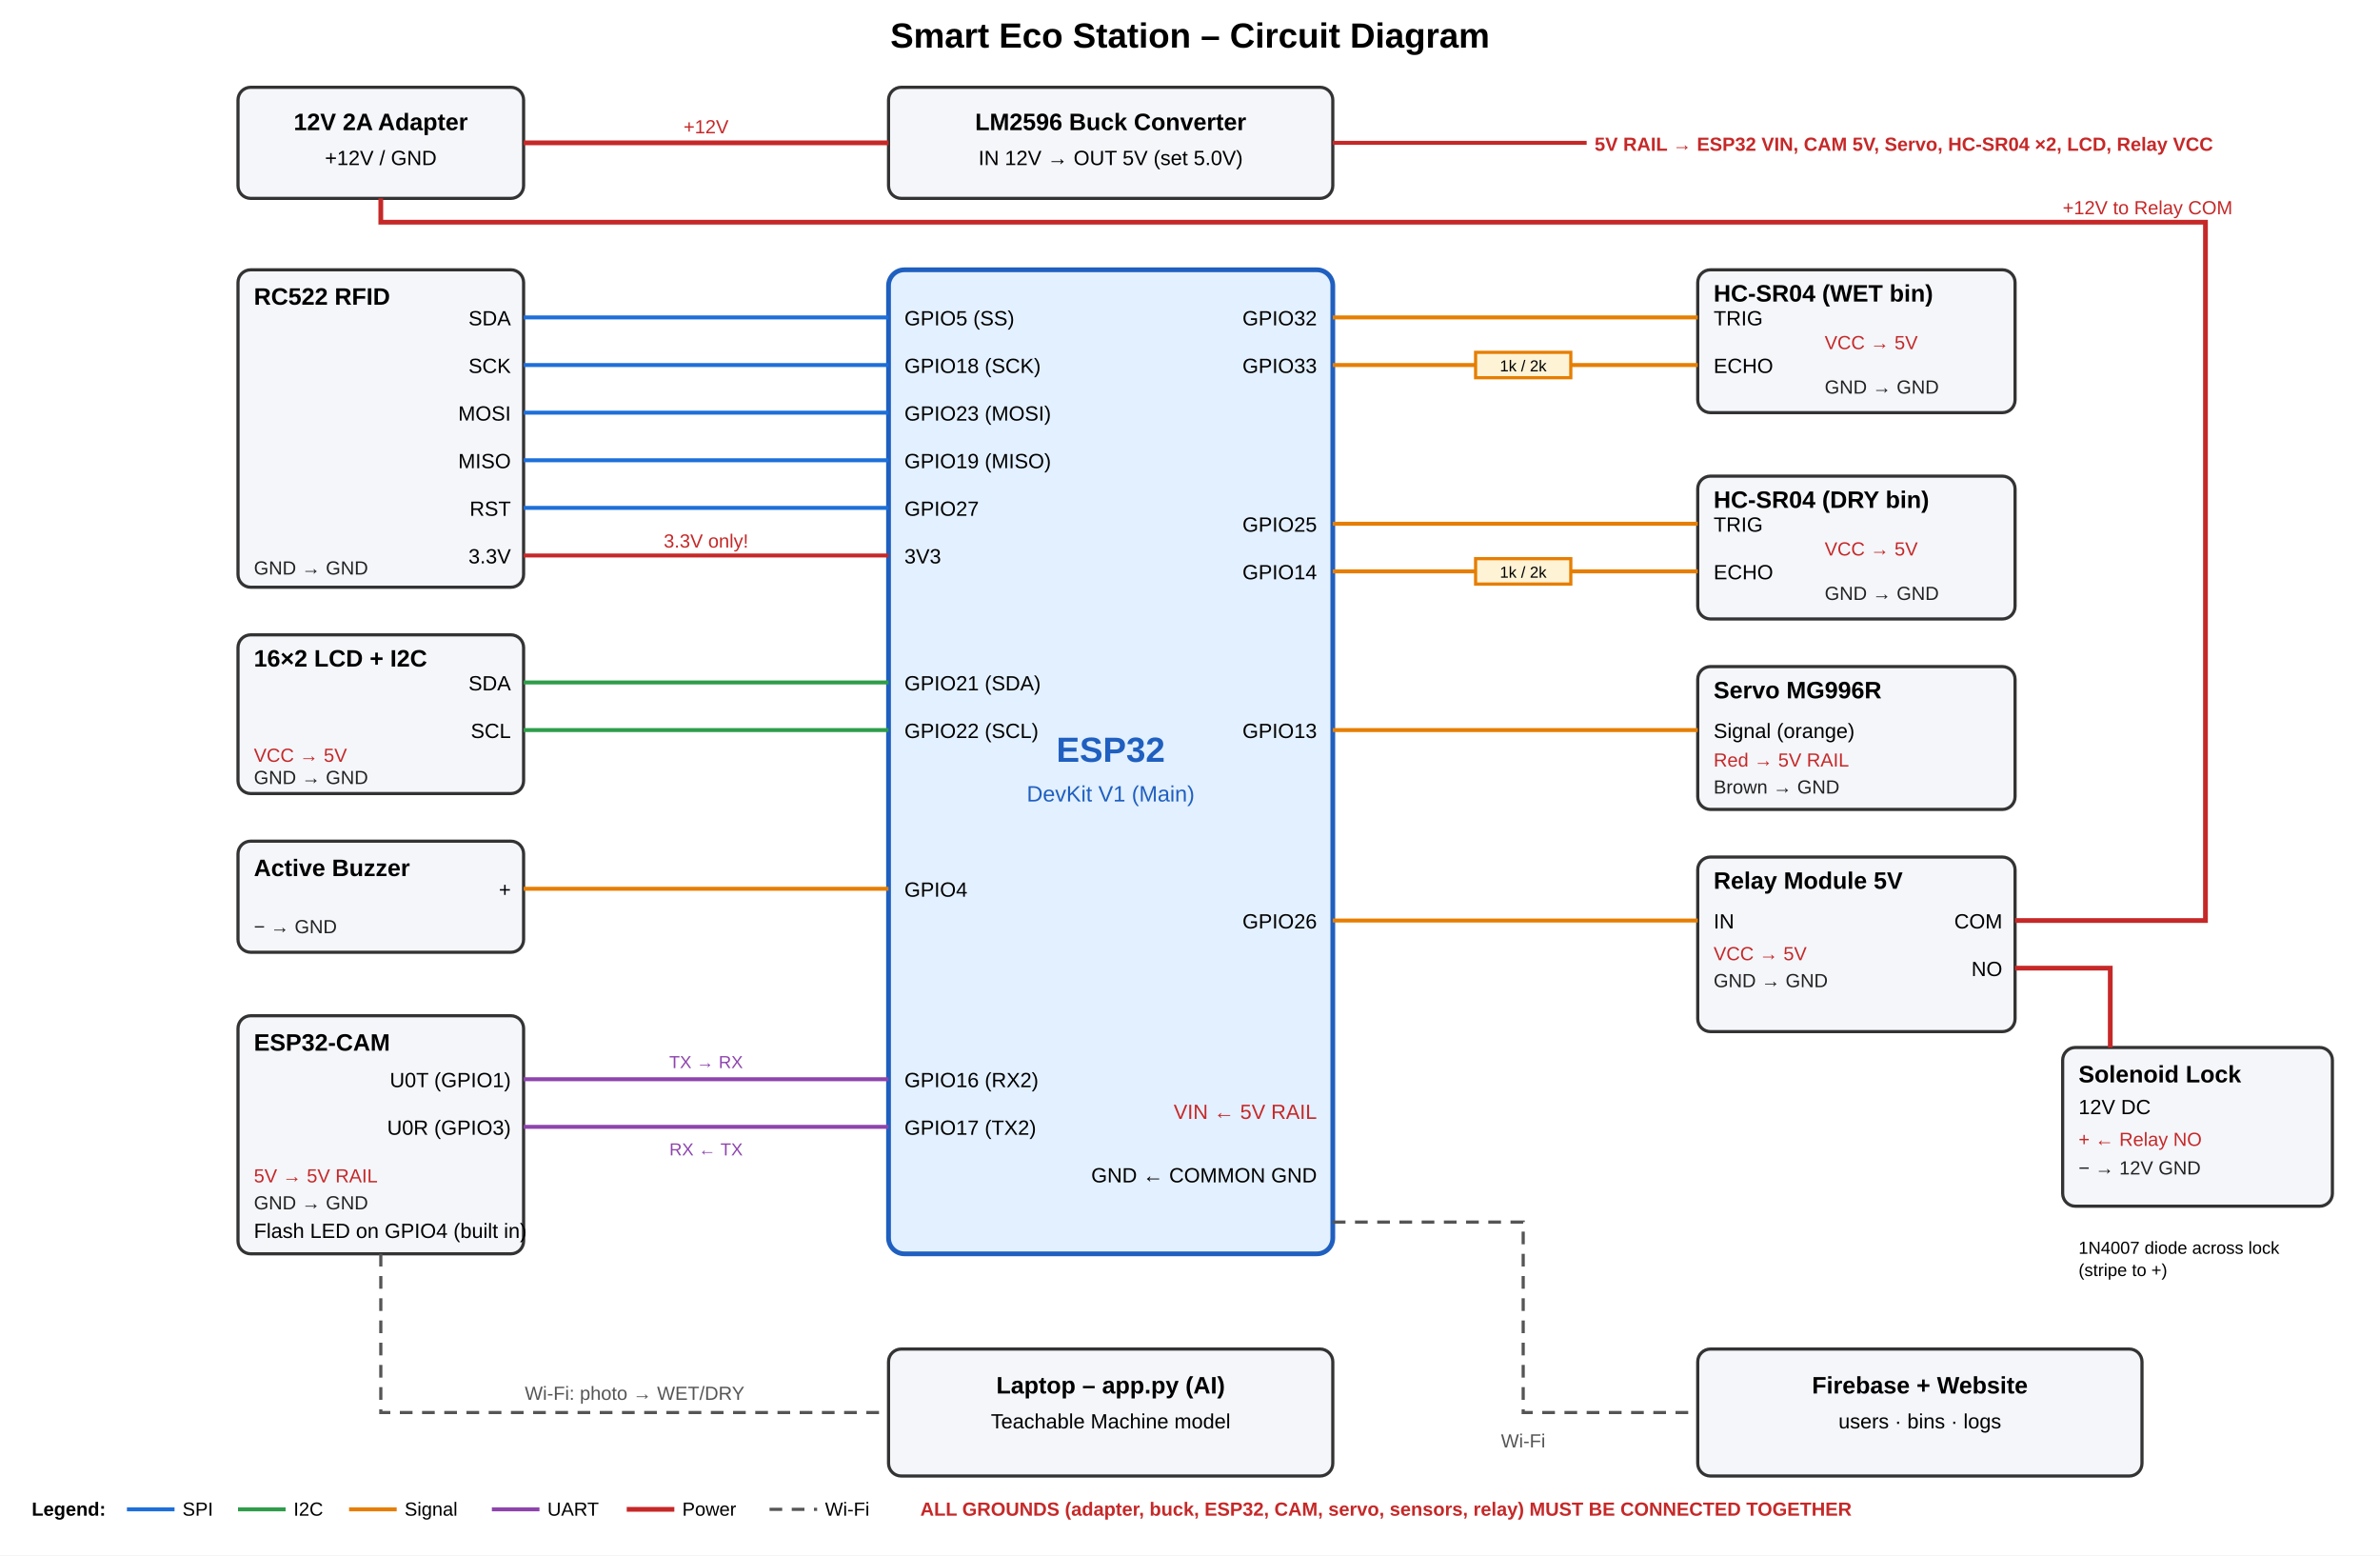
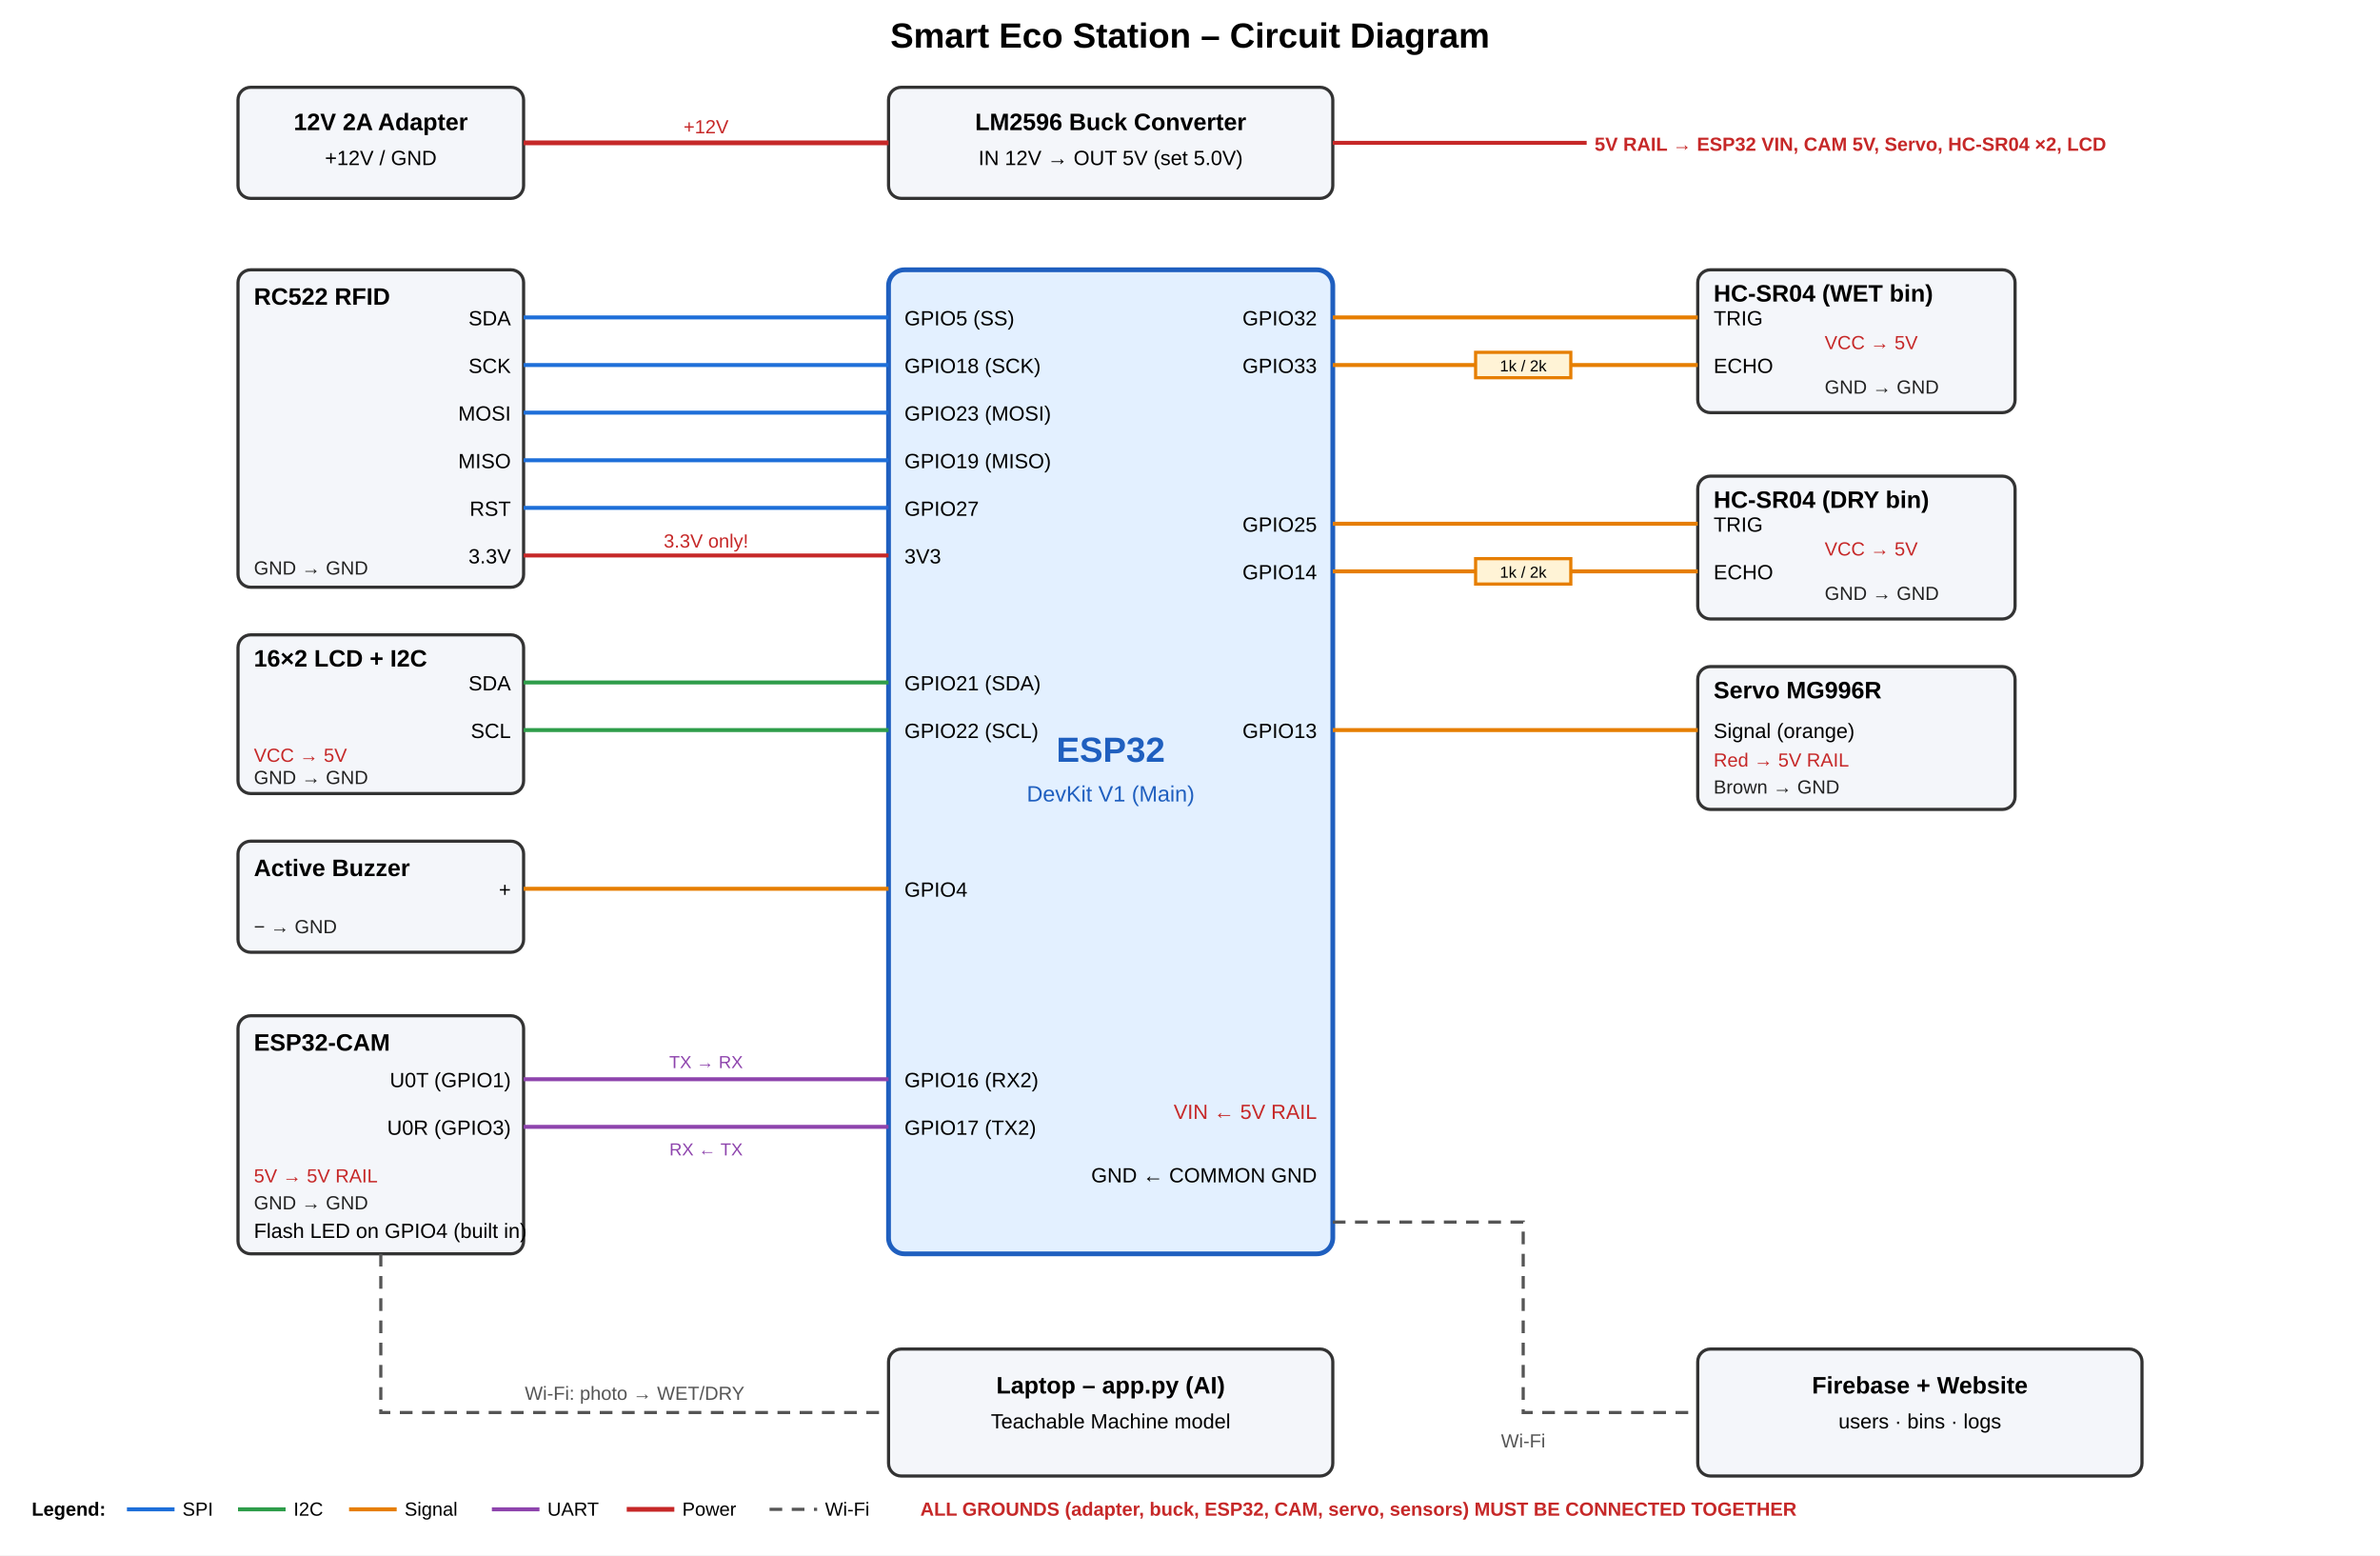
<svg xmlns="http://www.w3.org/2000/svg" viewBox="0 0 1500 980" font-family="Arial, Helvetica, sans-serif" font-size="14">
  <rect width="1500" height="980" fill="#ffffff" />
  <text x="750" y="30" text-anchor="middle" font-size="22" font-weight="bold">Smart Eco Station – Circuit Diagram</text>
  <style>
    .box { fill:#f4f6fa; stroke:#333; stroke-width:2; rx:8; }
    .mcu { fill:#e3f0ff; stroke:#1f5fbf; stroke-width:3; }
    .title { font-weight:bold; font-size:15px; }
    .pin { font-size:13px; }
    .pwr { font-size:12px; fill:#c62828; }
    .gnd { font-size:12px; fill:#222; }
    .spi { stroke:#1e6fd9; stroke-width:2.5; fill:none; }
    .i2c { stroke:#2e9d4a; stroke-width:2.5; fill:none; }
    .sig { stroke:#e67e00; stroke-width:2.5; fill:none; }
    .uart { stroke:#8e44ad; stroke-width:2.5; fill:none; }
    .p12 { stroke:#c62828; stroke-width:3; fill:none; }
    .p5  { stroke:#c62828; stroke-width:2.5; fill:none; stroke-dasharray:0; }
    .wifi { stroke:#555; stroke-width:2; fill:none; stroke-dasharray:8 6; }
    .dot { fill:#333; }
  </style>
  <rect class="box" x="150" y="55" width="180" height="70" />
  <text class="title" x="240" y="82" text-anchor="middle">12V 2A Adapter</text>
  <text class="pin" x="240" y="104" text-anchor="middle">+12V / GND</text>
  <rect class="box" x="560" y="55" width="280" height="70" />
  <text class="title" x="700" y="82" text-anchor="middle">LM2596 Buck Converter</text>
  <text class="pin" x="700" y="104" text-anchor="middle">IN 12V  →  OUT 5V (set 5.0V)</text>
  <path class="p12" d="M330 90 H560" />
  <text class="pwr" x="445" y="84" text-anchor="middle">+12V</text>
  <path class="p5" d="M840 90 H1000" />
-   <text class="pwr" x="1005" y="95" font-size="14" font-weight="bold">5V RAIL → ESP32 VIN, CAM 5V, Servo, HC-SR04 ×2, LCD, Relay VCC</text>
-   <path class="p12" d="M240 125 V140 H1390 V555" />
-   <text class="pwr" x="1300" y="135">+12V to Relay COM</text>
+   <text class="pwr" x="1005" y="95" font-size="14" font-weight="bold">5V RAIL → ESP32 VIN, CAM 5V, Servo, HC-SR04 ×2, LCD</text>
  <rect class="mcu" x="560" y="170" width="280" height="620" rx="10" />
  <text x="700" y="480" text-anchor="middle" font-size="22" font-weight="bold" fill="#1f5fbf">ESP32</text>
  <text x="700" y="505" text-anchor="middle" font-size="14" fill="#1f5fbf">DevKit V1 (Main)</text>
  <g class="pin">
    <text x="570" y="205">GPIO5 (SS)</text>
    <text x="570" y="235">GPIO18 (SCK)</text>
    <text x="570" y="265">GPIO23 (MOSI)</text>
    <text x="570" y="295">GPIO19 (MISO)</text>
    <text x="570" y="325">GPIO27</text>
    <text x="570" y="355">3V3</text>
    <text x="570" y="435">GPIO21 (SDA)</text>
    <text x="570" y="465">GPIO22 (SCL)</text>
    <text x="570" y="565">GPIO4</text>
    <text x="570" y="685">GPIO16 (RX2)</text>
    <text x="570" y="715">GPIO17 (TX2)</text>
  </g>
  <g class="pin" text-anchor="end">
    <text x="830" y="205">GPIO32</text>
    <text x="830" y="235">GPIO33</text>
    <text x="830" y="335">GPIO25</text>
    <text x="830" y="365">GPIO14</text>
    <text x="830" y="465">GPIO13</text>
-     <text x="830" y="585">GPIO26</text>
    <text x="830" y="705" fill="#c62828">VIN ← 5V RAIL</text>
    <text x="830" y="745">GND ← COMMON GND</text>
  </g>
  <rect class="box" x="150" y="170" width="180" height="200" />
  <text class="title" x="160" y="192">RC522 RFID</text>
  <g class="pin" text-anchor="end">
    <text x="322" y="205">SDA</text>
    <text x="322" y="235">SCK</text>
    <text x="322" y="265">MOSI</text>
    <text x="322" y="295">MISO</text>
    <text x="322" y="325">RST</text>
    <text x="322" y="355">3.3V</text>
  </g>
  <text class="gnd" x="160" y="362">GND → GND</text>
  <path class="spi" d="M330 200 H560 M330 230 H560 M330 260 H560 M330 290 H560 M330 320 H560" />
  <path class="p5" d="M330 350 H560" />
  <text class="pwr" x="445" y="345" text-anchor="middle">3.3V only!</text>
  <rect class="box" x="150" y="400" width="180" height="100" />
  <text class="title" x="160" y="420">16×2 LCD + I2C</text>
  <g class="pin" text-anchor="end">
    <text x="322" y="435">SDA</text>
    <text x="322" y="465">SCL</text>
  </g>
  <text class="pwr" x="160" y="480">VCC → 5V</text>
  <text class="gnd" x="160" y="494">GND → GND</text>
  <path class="i2c" d="M330 430 H560 M330 460 H560" />
  <rect class="box" x="150" y="530" width="180" height="70" />
  <text class="title" x="160" y="552">Active Buzzer</text>
  <text class="pin" x="322" y="565" text-anchor="end">+</text>
  <text class="gnd" x="160" y="588">− → GND</text>
  <path class="sig" d="M330 560 H560" />
  <rect class="box" x="150" y="640" width="180" height="150" />
  <text class="title" x="160" y="662">ESP32-CAM</text>
  <g class="pin" text-anchor="end">
    <text x="322" y="685">U0T (GPIO1)</text>
    <text x="322" y="715">U0R (GPIO3)</text>
  </g>
  <text class="pwr" x="160" y="745">5V → 5V RAIL</text>
  <text class="gnd" x="160" y="762">GND → GND</text>
  <text class="pin" x="160" y="780" font-size="11">Flash LED on GPIO4 (built in)</text>
  <path class="uart" d="M330 680 H560 M330 710 H560" />
  <text x="445" y="673" text-anchor="middle" font-size="11" fill="#8e44ad">TX → RX</text>
  <text x="445" y="728" text-anchor="middle" font-size="11" fill="#8e44ad">RX ← TX</text>
  <rect class="box" x="1070" y="170" width="200" height="90" />
  <text class="title" x="1080" y="190">HC-SR04 (WET bin)</text>
  <g class="pin">
    <text x="1080" y="205">TRIG</text>
    <text x="1080" y="235">ECHO</text>
  </g>
  <text class="pwr" x="1150" y="220">VCC → 5V</text>
  <text class="gnd" x="1150" y="248">GND → GND</text>
  <path class="sig" d="M840 200 H1070" />
  <path class="sig" d="M840 230 H930 M990 230 H1070" />
  <rect x="930" y="222" width="60" height="16" fill="#fff3d6" stroke="#e67e00" stroke-width="2" />
  <text x="960" y="234" text-anchor="middle" font-size="10">1k / 2k</text>
  <rect class="box" x="1070" y="300" width="200" height="90" />
  <text class="title" x="1080" y="320">HC-SR04 (DRY bin)</text>
  <g class="pin">
    <text x="1080" y="335">TRIG</text>
    <text x="1080" y="365">ECHO</text>
  </g>
  <text class="pwr" x="1150" y="350">VCC → 5V</text>
  <text class="gnd" x="1150" y="378">GND → GND</text>
  <path class="sig" d="M840 330 H1070" />
  <path class="sig" d="M840 360 H930 M990 360 H1070" />
  <rect x="930" y="352" width="60" height="16" fill="#fff3d6" stroke="#e67e00" stroke-width="2" />
  <text x="960" y="364" text-anchor="middle" font-size="10">1k / 2k</text>
  <rect class="box" x="1070" y="420" width="200" height="90" />
  <text class="title" x="1080" y="440">Servo MG996R</text>
  <text class="pin" x="1080" y="465">Signal (orange)</text>
  <text class="pwr" x="1080" y="483">Red → 5V RAIL</text>
  <text class="gnd" x="1080" y="500">Brown → GND</text>
  <path class="sig" d="M840 460 H1070" />
-   <rect class="box" x="1070" y="540" width="200" height="110" />
-   <text class="title" x="1080" y="560">Relay Module 5V</text>
-   <text class="pin" x="1080" y="585">IN</text>
-   <text class="pwr" x="1080" y="605">VCC → 5V</text>
-   <text class="gnd" x="1080" y="622">GND → GND</text>
-   <g class="pin" text-anchor="end">
-     <text x="1262" y="585">COM</text>
-     <text x="1262" y="615">NO</text>
-   </g>
-   <path class="sig" d="M840 580 H1070" />
-   <path class="p12" d="M1390 555 V580 H1270" />
-   <rect class="box" x="1300" y="660" width="170" height="100" />
-   <text class="title" x="1310" y="682">Solenoid Lock</text>
-   <text class="pin" x="1310" y="702">12V DC</text>
-   <text class="pwr" x="1310" y="722">+ ← Relay NO</text>
-   <text class="gnd" x="1310" y="740">− → 12V GND</text>
-   <path class="p12" d="M1270 610 H1330 V660" />
-   <text x="1310" y="790" font-size="11">1N4007 diode across lock</text>
-   <text x="1310" y="804" font-size="11">(stripe to +)</text>
  <rect class="box" x="560" y="850" width="280" height="80" />
  <text class="title" x="700" y="878" text-anchor="middle">Laptop – app.py (AI)</text>
  <text class="pin" x="700" y="900" text-anchor="middle">Teachable Machine model</text>
  <path class="wifi" d="M240 790 V890 H560" />
  <text x="400" y="882" text-anchor="middle" font-size="12" fill="#555">Wi-Fi: photo → WET/DRY</text>
  <rect class="box" x="1070" y="850" width="280" height="80" />
  <text class="title" x="1210" y="878" text-anchor="middle">Firebase + Website</text>
  <text class="pin" x="1210" y="900" text-anchor="middle">users · bins · logs</text>
  <path class="wifi" d="M840 770 H960 V890 H1070" />
  <text x="960" y="912" text-anchor="middle" font-size="12" fill="#555">Wi-Fi</text>
  <g font-size="12">
    <text x="20" y="955" font-weight="bold">Legend:</text>
    <line x1="80" y1="951" x2="110" y2="951" class="spi" />
    <text x="115" y="955">SPI</text>
    <line x1="150" y1="951" x2="180" y2="951" class="i2c" />
    <text x="185" y="955">I2C</text>
    <line x1="220" y1="951" x2="250" y2="951" class="sig" />
    <text x="255" y="955">Signal</text>
    <line x1="310" y1="951" x2="340" y2="951" class="uart" />
    <text x="345" y="955">UART</text>
    <line x1="395" y1="951" x2="425" y2="951" class="p12" />
    <text x="430" y="955">Power</text>
    <line x1="485" y1="951" x2="515" y2="951" class="wifi" />
    <text x="520" y="955">Wi-Fi</text>
-     <text x="580" y="955" fill="#c62828" font-weight="bold">ALL GROUNDS (adapter, buck, ESP32, CAM, servo, sensors, relay) MUST BE CONNECTED TOGETHER</text>
+     <text x="580" y="955" fill="#c62828" font-weight="bold">ALL GROUNDS (adapter, buck, ESP32, CAM, servo, sensors) MUST BE CONNECTED TOGETHER</text>
  </g>
</svg>
